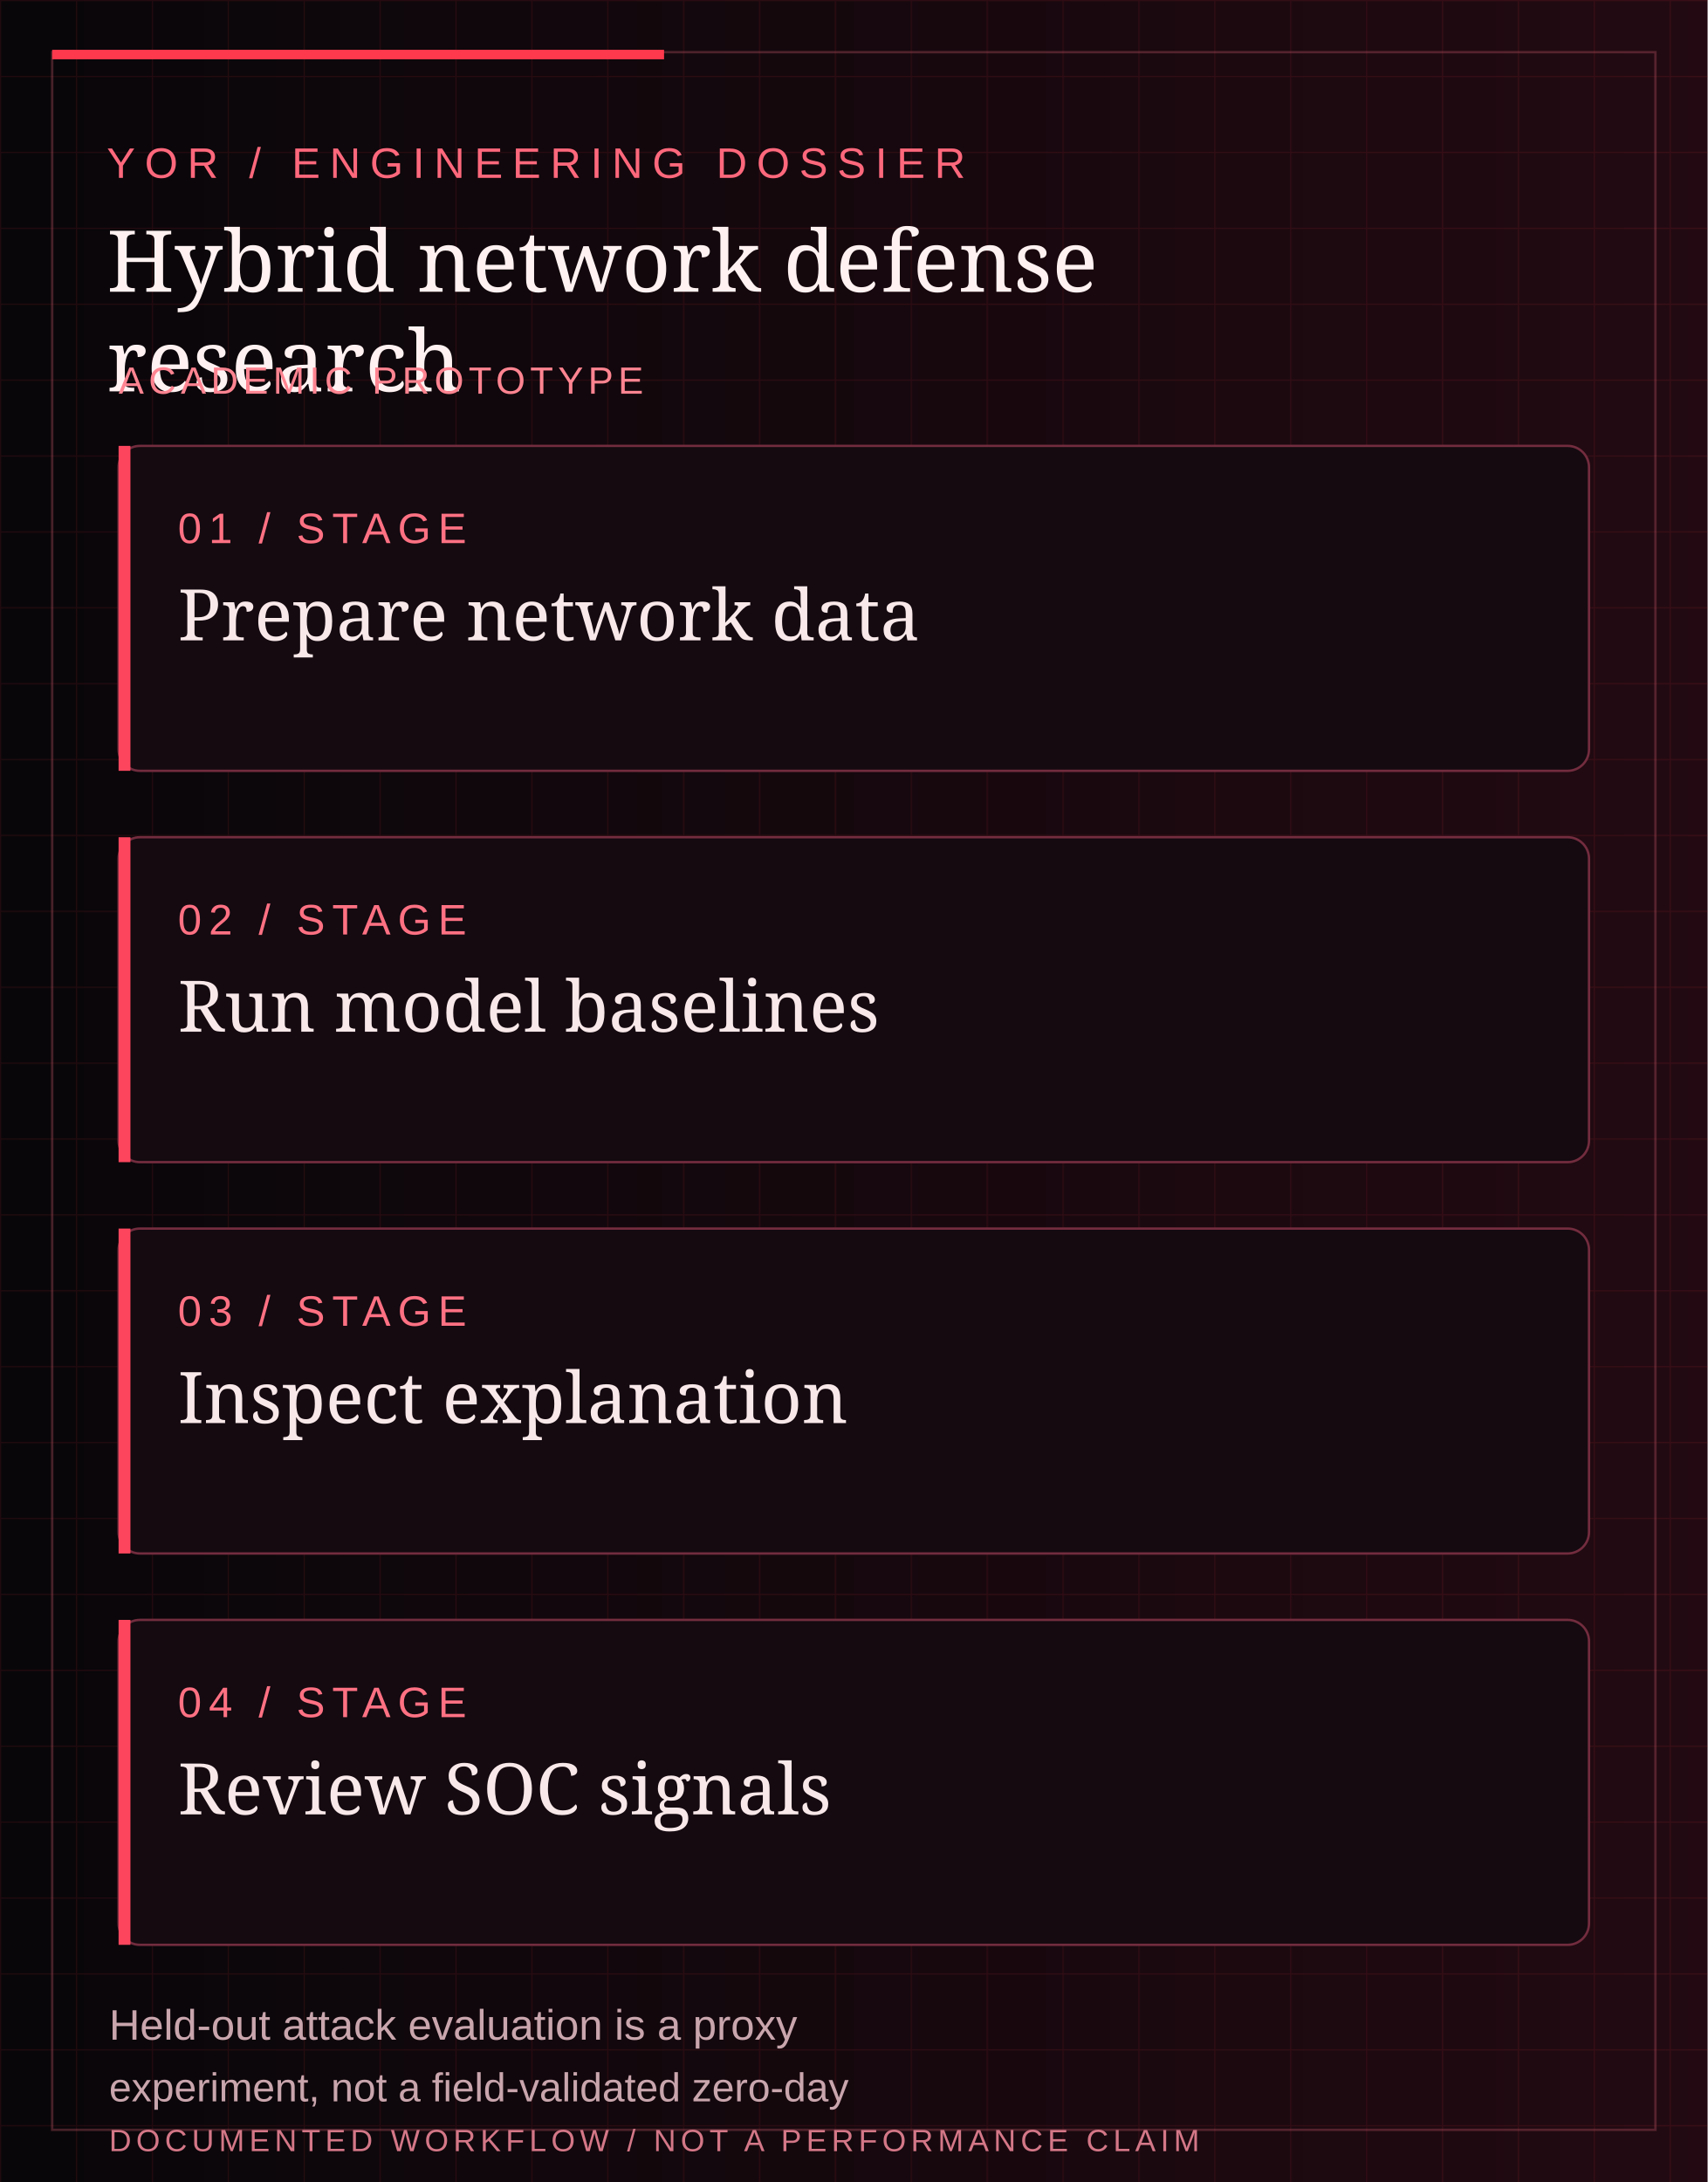
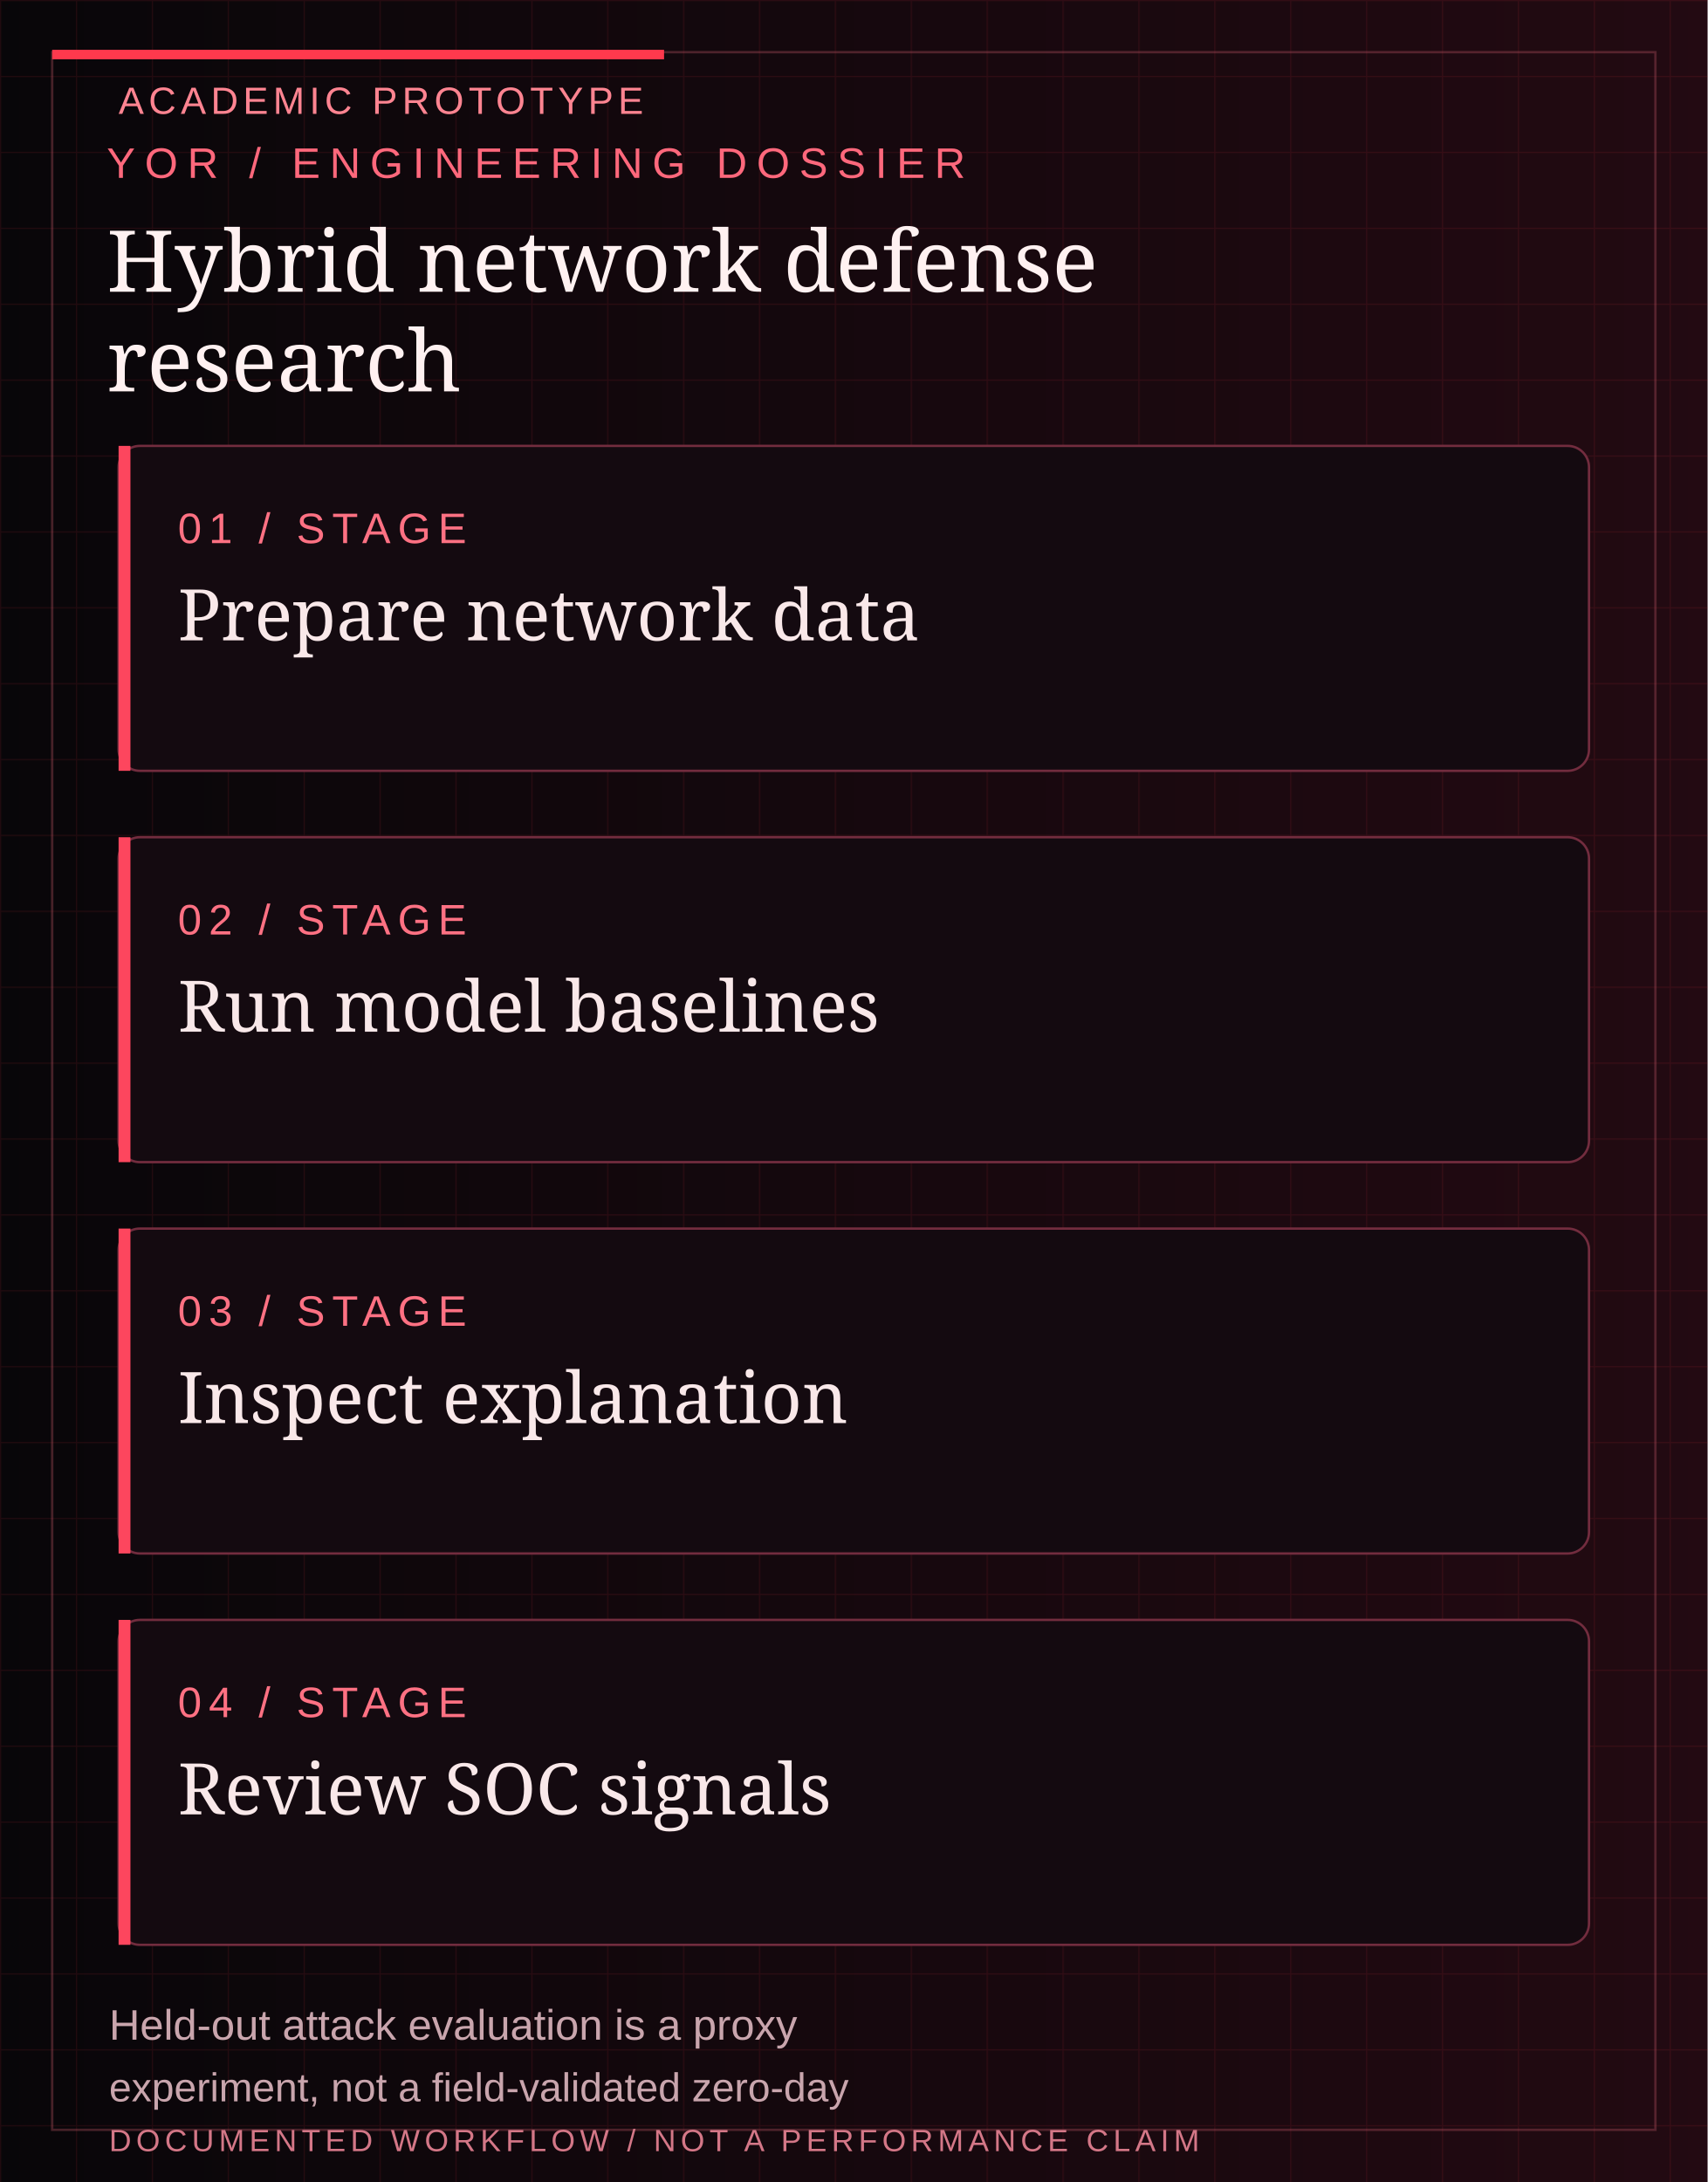
<svg xmlns="http://www.w3.org/2000/svg" width="720" height="920" viewBox="0 0 720 920" role="img">
  <defs>
    <linearGradient id="bg">
      <stop stop-color="#080609" />
      <stop offset="1" stop-color="#230a12" />
    </linearGradient>
    <pattern id="grid" width="32" height="32" patternUnits="userSpaceOnUse">
      <path d="M32 0H0V32" fill="none" stroke="#ff394d" stroke-opacity=".1" />
    </pattern>
  </defs>
  <rect width="720" height="920" fill="url(#bg)" />
  <rect width="720" height="920" fill="url(#grid)" />
  <rect x="22" y="22" width="676" height="876" fill="none" stroke="#a64a59" stroke-opacity=".4" />
  <path d="M22 23 H280" stroke="#ff394d" stroke-width="4" />
  <text x="45" y="75" fill="#ff687c" font-size="18" font-family="Arial" letter-spacing="4">YOR / ENGINEERING DOSSIER</text>
  <text x="45" y="123" font-size="36" fill="#fff1f1" font-family="Georgia">Hybrid network defense</text>
  <text x="45" y="165" font-size="36" fill="#fff1f1" font-family="Georgia">research</text>
-   <text x="50" y="166" font-size="16" fill="#ff8491" font-family="Arial" letter-spacing="2">ACADEMIC PROTOTYPE</text>
+   <text x="50" y="48" font-size="16" fill="#ff8491" font-family="Arial" letter-spacing="2">ACADEMIC PROTOTYPE</text>
  <rect x="50" y="188" width="620" height="137" rx="9" fill="#140a10" stroke="#722c3e" />
  <rect x="50" y="188" width="5" height="137" fill="#fd465e" />
  <text x="75" y="229" fill="#ff7183" font-family="Arial" font-size="18" letter-spacing="3">01 / STAGE</text>
  <text x="75" y="270" fill="#f9e8e9" font-family="Georgia" font-size="30">Prepare network data</text>
  <rect x="50" y="353" width="620" height="137" rx="9" fill="#140a10" stroke="#722c3e" />
  <rect x="50" y="353" width="5" height="137" fill="#fd465e" />
  <text x="75" y="394" fill="#ff7183" font-family="Arial" font-size="18" letter-spacing="3">02 / STAGE</text>
  <text x="75" y="435" fill="#f9e8e9" font-family="Georgia" font-size="30">Run model baselines</text>
  <rect x="50" y="518" width="620" height="137" rx="9" fill="#140a10" stroke="#722c3e" />
  <rect x="50" y="518" width="5" height="137" fill="#fd465e" />
  <text x="75" y="559" fill="#ff7183" font-family="Arial" font-size="18" letter-spacing="3">03 / STAGE</text>
  <text x="75" y="600" fill="#f9e8e9" font-family="Georgia" font-size="30">Inspect explanation</text>
  <rect x="50" y="683" width="620" height="137" rx="9" fill="#140a10" stroke="#722c3e" />
  <rect x="50" y="683" width="5" height="137" fill="#fd465e" />
  <text x="75" y="724" fill="#ff7183" font-family="Arial" font-size="18" letter-spacing="3">04 / STAGE</text>
  <text x="75" y="765" fill="#f9e8e9" font-family="Georgia" font-size="30">Review SOC signals</text>
  <text x="46" y="860" fill="#c9a5ad" font-size="18" font-family="Arial">Held-out attack evaluation is a proxy</text>
  <text x="46" y="886" fill="#c9a5ad" font-size="17" font-family="Arial">experiment, not a field-validated zero-day</text>
  <text x="46" y="907" fill="#d47787" font-size="13" font-family="Arial" letter-spacing="2">DOCUMENTED WORKFLOW / NOT A PERFORMANCE CLAIM</text>
</svg>
